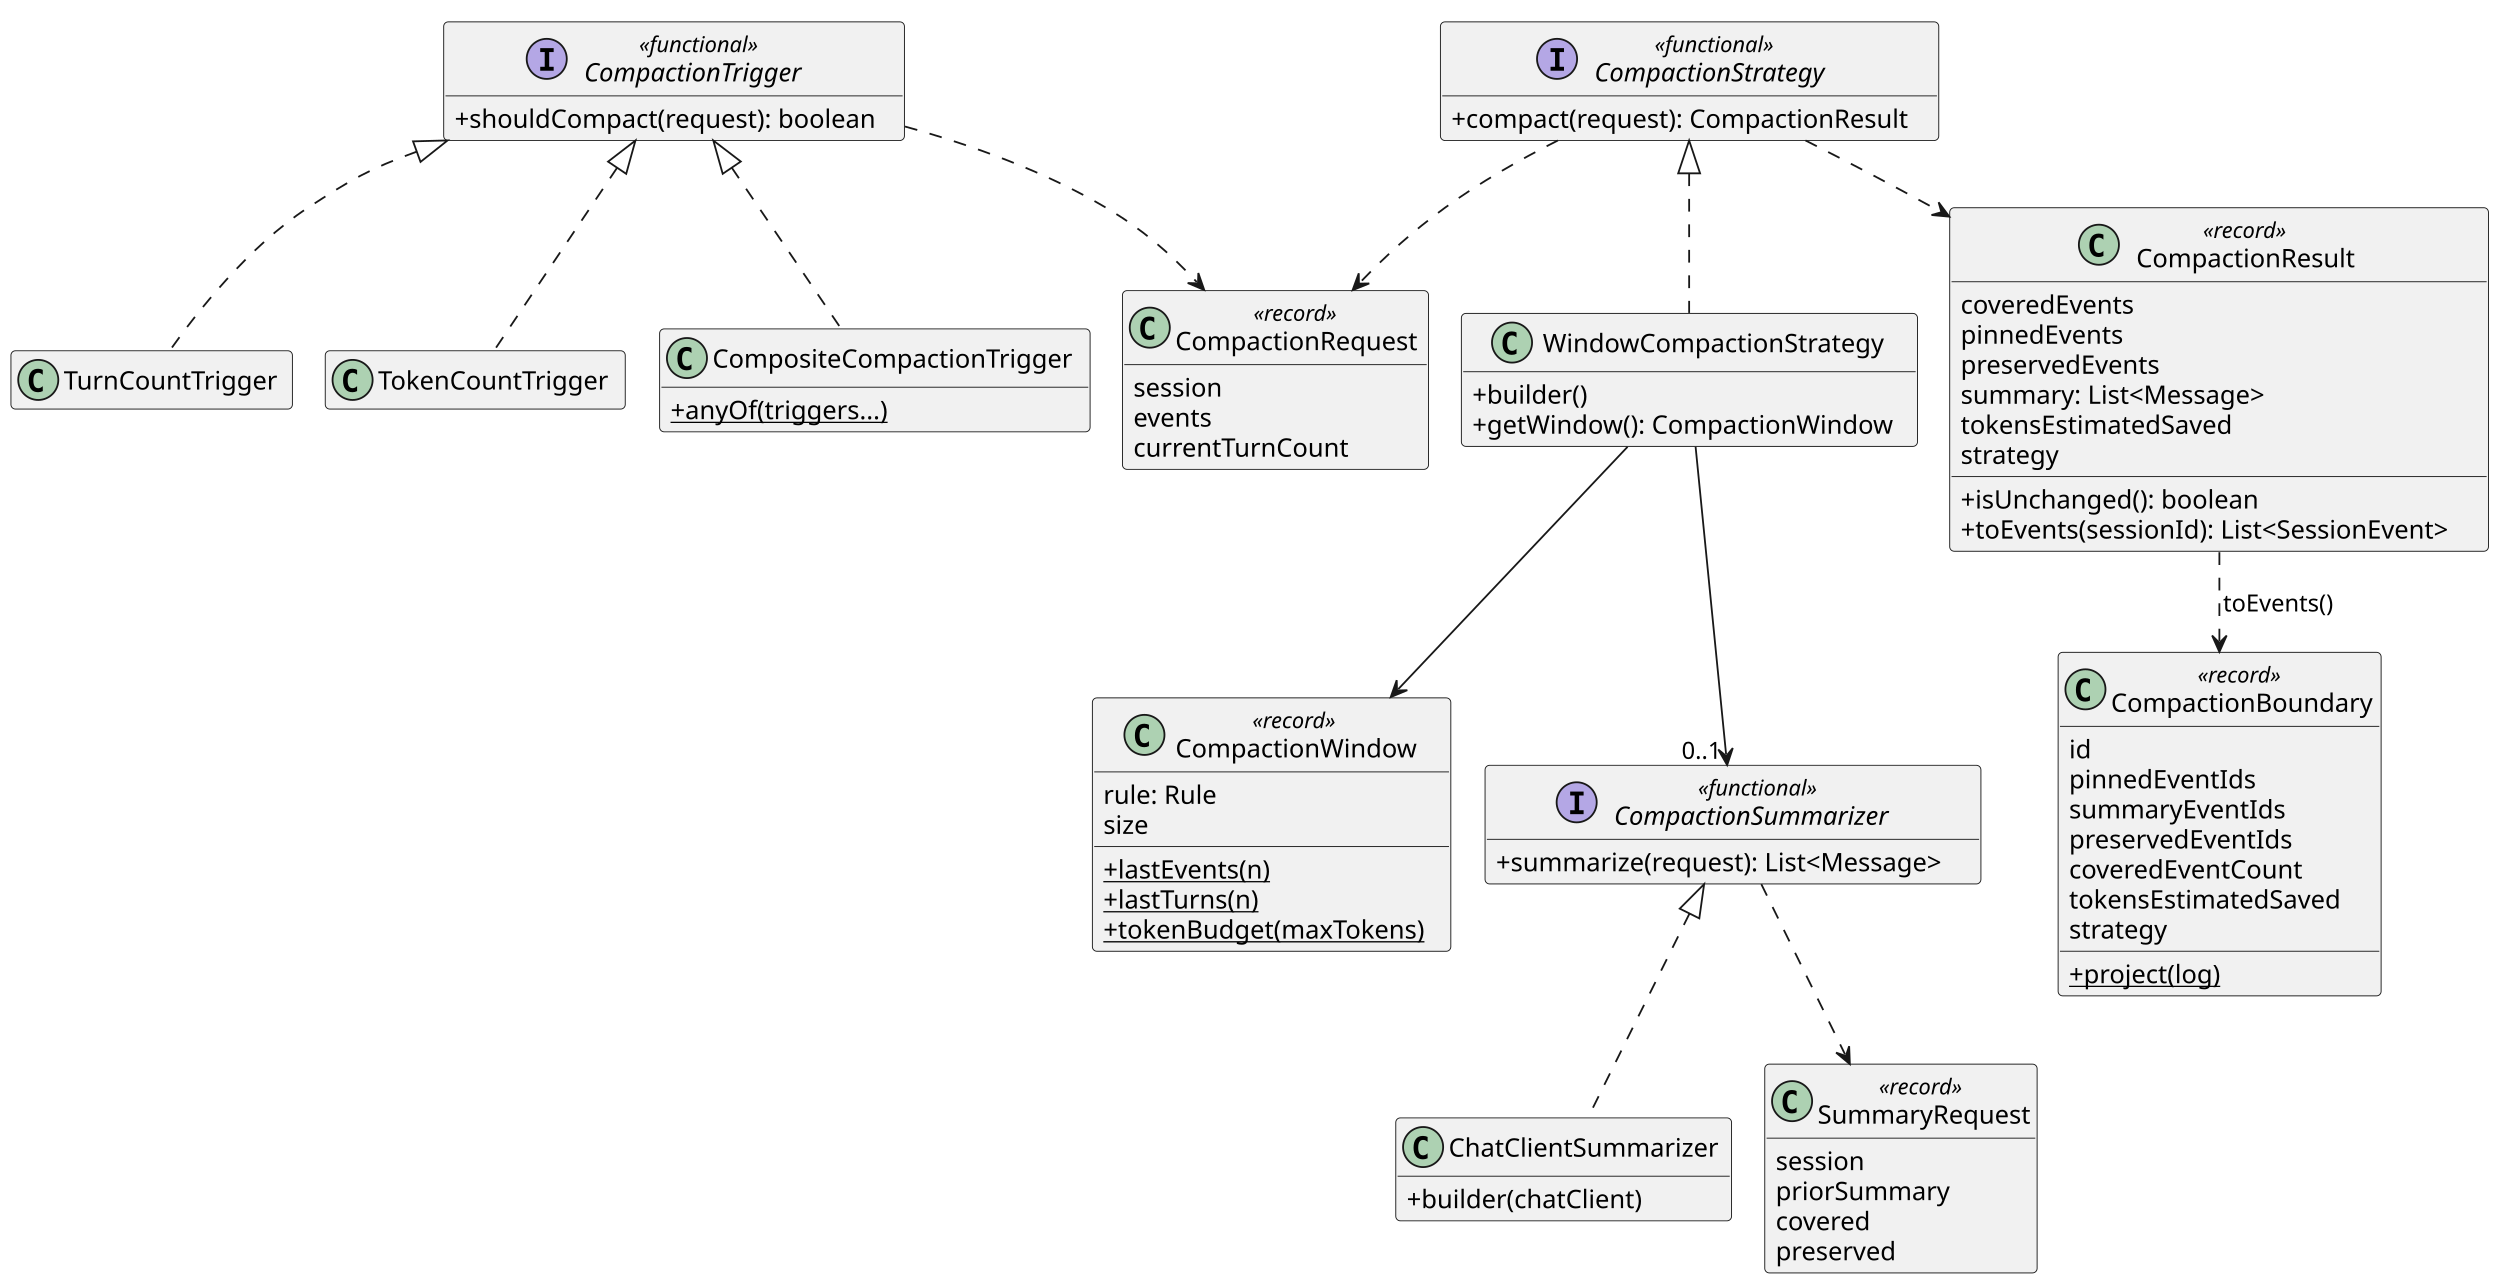
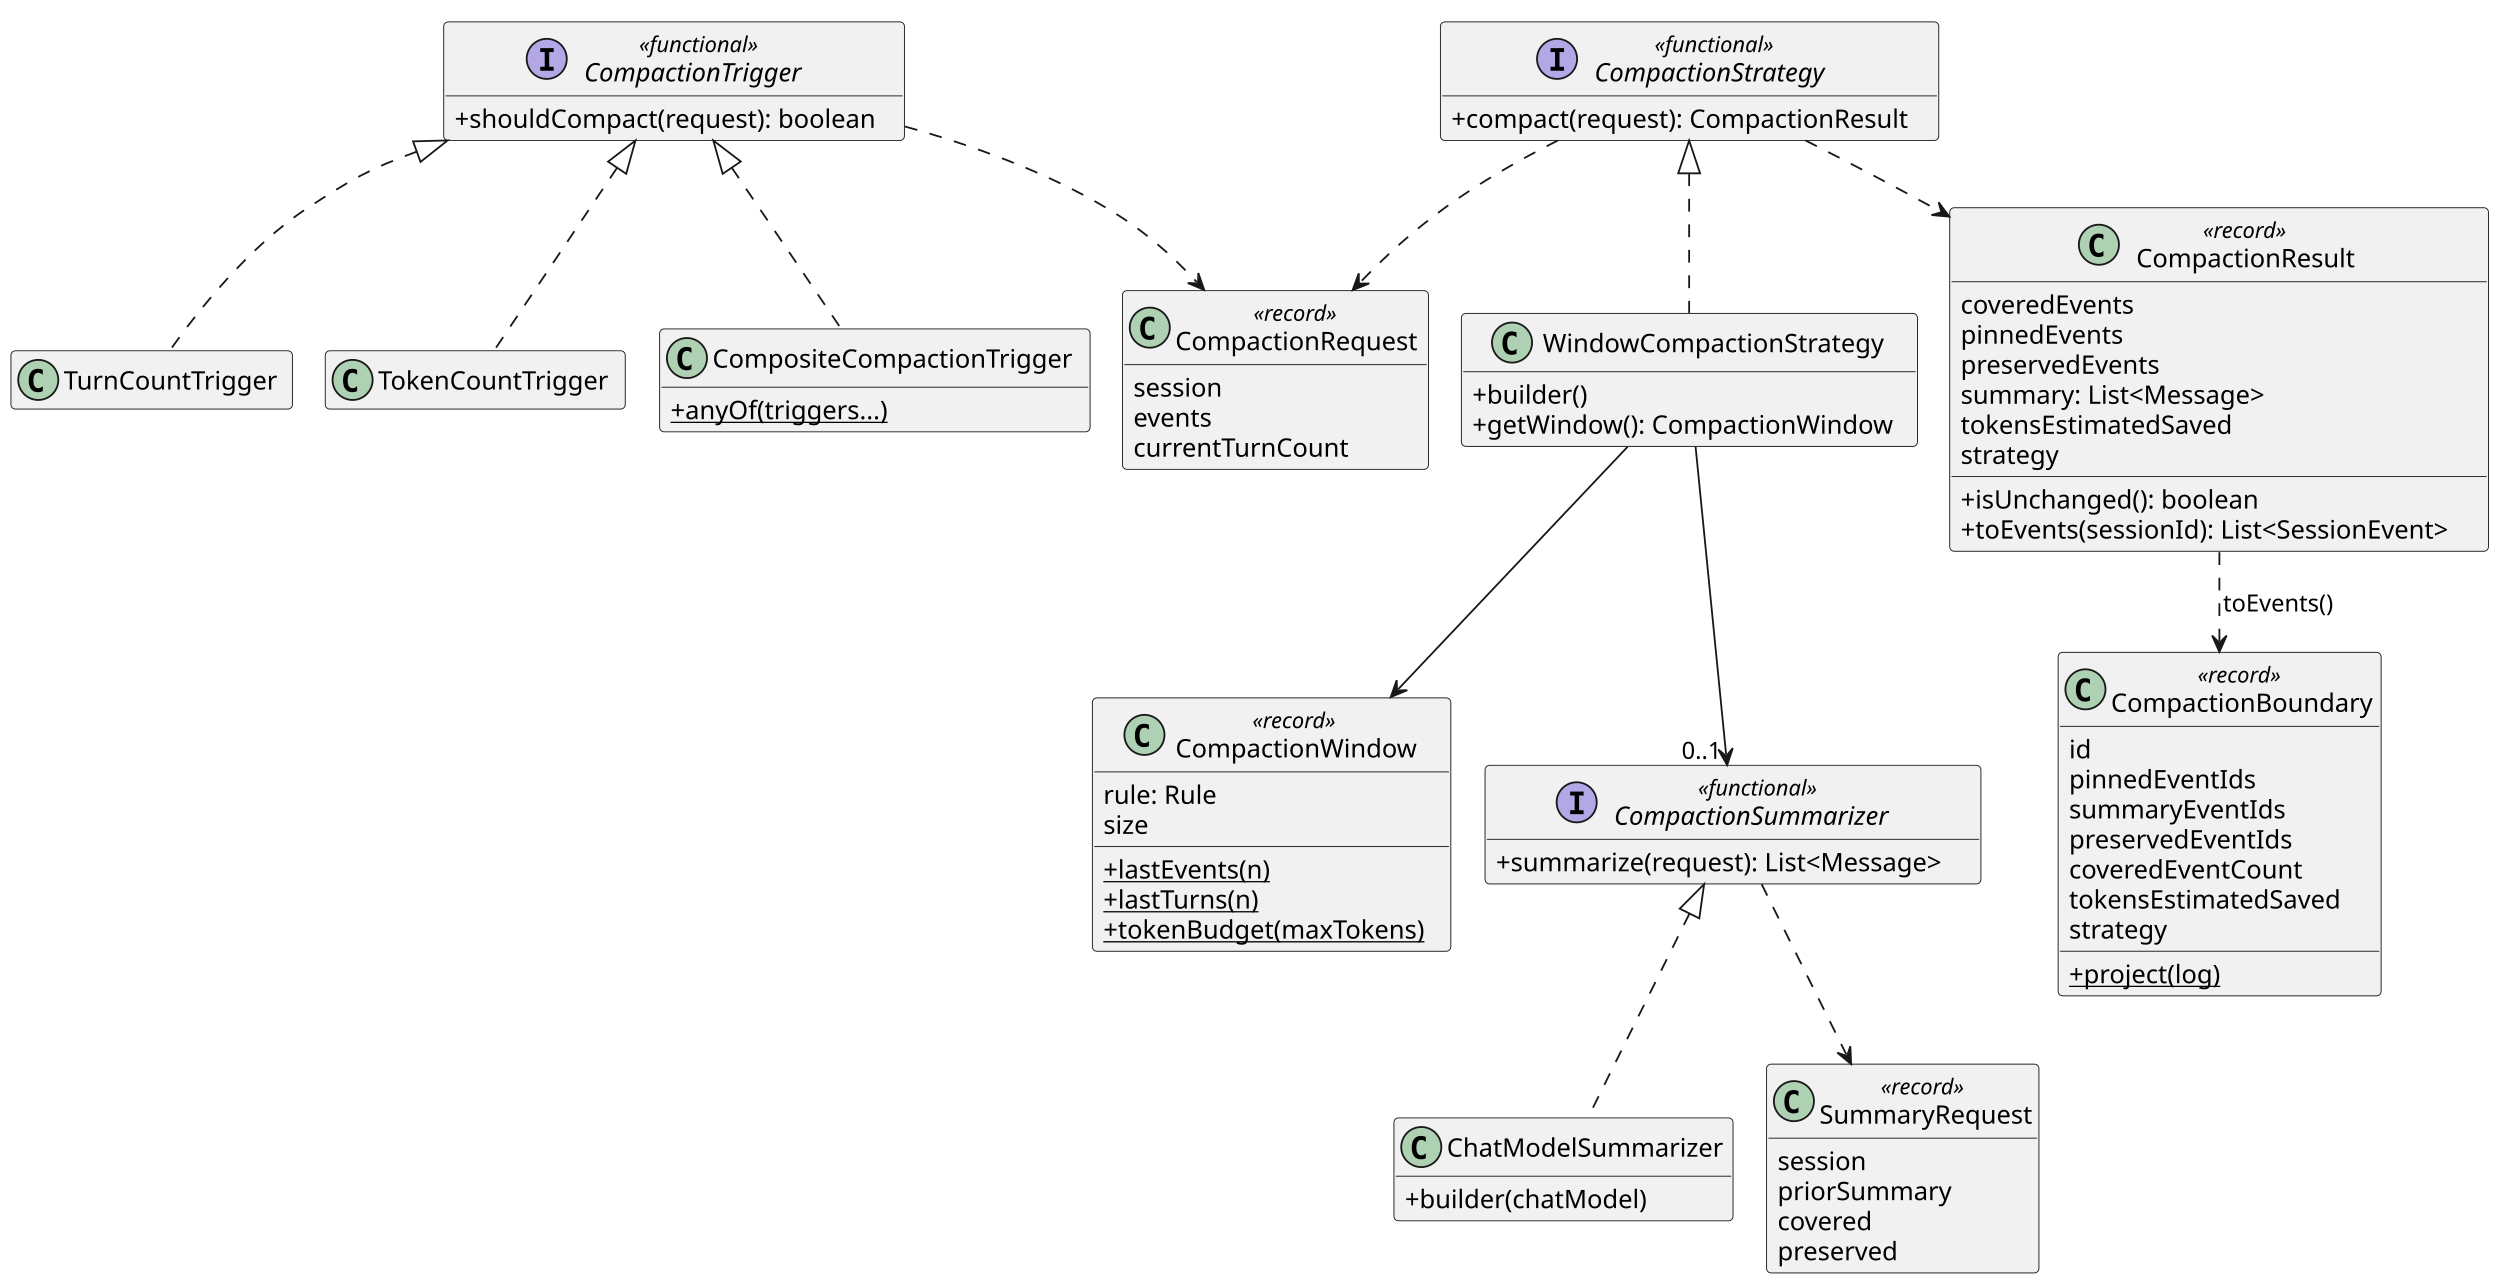
<svg xmlns="http://www.w3.org/2000/svg" contentStyleType="text/css" height="705px" preserveAspectRatio="none" style="width:1372px;height:705px;background:#FFFFFF;" version="1.1" viewBox="0 0 1372 705" width="1372px" zoomAndPan="magnify">
  <defs />
  <g>
    <g id="elem_CompactionTrigger">
      <rect codeLine="7" fill="#F1F1F1" height="65.109" id="CompactionTrigger" rx="2.5" ry="2.5" style="stroke:#181818;stroke-width:0.5;" width="252.851" x="243.5" y="12" />
      <ellipse cx="300.047" cy="32.31" fill="#B4A7E5" rx="11" ry="11" style="stroke:#181818;stroke-width:1;" />
      <path d="M296.475,28.576 L296.475,26.418 L303.854,26.418 L303.854,28.576 L301.389,28.576 L301.389,36.652 L303.854,36.652 L303.854,38.81 L296.475,38.81 L296.475,36.652 L298.94,36.652 L298.94,28.576 Z " fill="#000000" />
      <text fill="#000000" font-family="sans-serif" font-size="12" font-style="italic" lengthAdjust="spacing" textLength="70.898" x="350.726" y="28.602">«functional»</text>
      <text fill="#000000" font-family="sans-serif" font-size="14" font-style="italic" lengthAdjust="spacing" textLength="131.257" x="320.547" y="44.668">CompactionTrigger</text>
      <line style="stroke:#181818;stroke-width:0.5;" x1="244.5" x2="495.351" y1="52.621" y2="52.621" />
      <text fill="#000000" font-family="sans-serif" font-size="14" lengthAdjust="spacing" textLength="240.851" x="249.5" y="70.156">+shouldCompact(request): boolean</text>
    </g>
    <g id="elem_TurnCountTrigger">
      <rect codeLine="10" fill="#F1F1F1" height="32" id="TurnCountTrigger" rx="2.5" ry="2.5" style="stroke:#181818;stroke-width:0.5;" width="154.473" x="6" y="192.5" />
      <ellipse cx="21" cy="208.5" fill="#ADD1B2" rx="11" ry="11" style="stroke:#181818;stroke-width:1;" />
      <path d="M23.473,214.643 Q22.892,214.942 22.253,215.091 Q21.614,215.241 20.908,215.241 Q18.401,215.241 17.081,213.589 Q15.762,211.937 15.762,208.816 Q15.762,205.686 17.081,204.035 Q18.401,202.383 20.908,202.383 Q21.614,202.383 22.261,202.532 Q22.909,202.682 23.473,202.981 L23.473,205.703 Q22.842,205.122 22.249,204.852 Q21.655,204.583 21.024,204.583 Q19.68,204.583 18.995,205.649 Q18.31,206.716 18.31,208.816 Q18.31,210.908 18.995,211.974 Q19.68,213.041 21.024,213.041 Q21.655,213.041 22.249,212.771 Q22.842,212.501 23.473,211.92 Z " fill="#000000" />
      <text fill="#000000" font-family="sans-serif" font-size="14" lengthAdjust="spacing" textLength="122.473" x="35" y="213.791">TurnCountTrigger</text>
    </g>
    <g id="elem_TokenCountTrigger">
      <rect codeLine="11" fill="#F1F1F1" height="32" id="TokenCountTrigger" rx="2.5" ry="2.5" style="stroke:#181818;stroke-width:0.5;" width="164.638" x="178.5" y="192.5" />
      <ellipse cx="193.5" cy="208.5" fill="#ADD1B2" rx="11" ry="11" style="stroke:#181818;stroke-width:1;" />
      <path d="M195.973,214.643 Q195.392,214.942 194.753,215.091 Q194.114,215.241 193.408,215.241 Q190.901,215.241 189.582,213.589 Q188.262,211.937 188.262,208.816 Q188.262,205.686 189.582,204.035 Q190.901,202.383 193.408,202.383 Q194.114,202.383 194.761,202.532 Q195.409,202.682 195.973,202.981 L195.973,205.703 Q195.342,205.122 194.749,204.852 Q194.155,204.583 193.524,204.583 Q192.18,204.583 191.495,205.649 Q190.81,206.716 190.81,208.816 Q190.81,210.908 191.495,211.974 Q192.18,213.041 193.524,213.041 Q194.155,213.041 194.749,212.771 Q195.342,212.501 195.973,211.92 Z " fill="#000000" />
      <text fill="#000000" font-family="sans-serif" font-size="14" lengthAdjust="spacing" textLength="132.638" x="207.5" y="213.791">TokenCountTrigger</text>
    </g>
    <g id="elem_CompositeCompactionTrigger">
      <rect codeLine="12" fill="#F1F1F1" height="56.488" id="CompositeCompactionTrigger" rx="2.5" ry="2.5" style="stroke:#181818;stroke-width:0.5;" width="236.244" x="362" y="180.5" />
      <ellipse cx="377" cy="196.5" fill="#ADD1B2" rx="11" ry="11" style="stroke:#181818;stroke-width:1;" />
      <path d="M379.473,202.643 Q378.892,202.942 378.253,203.091 Q377.614,203.241 376.908,203.241 Q374.401,203.241 373.082,201.589 Q371.762,199.937 371.762,196.816 Q371.762,193.686 373.082,192.035 Q374.401,190.383 376.908,190.383 Q377.614,190.383 378.261,190.532 Q378.909,190.682 379.473,190.981 L379.473,193.703 Q378.842,193.122 378.249,192.852 Q377.655,192.583 377.024,192.583 Q375.68,192.583 374.995,193.649 Q374.31,194.716 374.31,196.816 Q374.31,198.908 374.995,199.974 Q375.68,201.041 377.024,201.041 Q377.655,201.041 378.249,200.771 Q378.842,200.501 379.473,199.92 Z " fill="#000000" />
      <text fill="#000000" font-family="sans-serif" font-size="14" lengthAdjust="spacing" textLength="204.244" x="391" y="201.791">CompositeCompactionTrigger</text>
      <line style="stroke:#181818;stroke-width:0.5;" x1="363" x2="597.244" y1="212.5" y2="212.5" />
      <text fill="#000000" font-family="sans-serif" font-size="14" lengthAdjust="spacing" text-decoration="underline" textLength="126.417" x="368" y="230.035">+anyOf(triggers...)</text>
    </g>
    <g id="elem_CompactionStrategy">
      <rect codeLine="15" fill="#F1F1F1" height="65.109" id="CompactionStrategy" rx="2.5" ry="2.5" style="stroke:#181818;stroke-width:0.5;" width="273.488" x="790.5" y="12" />
      <ellipse cx="854.515" cy="32.31" fill="#B4A7E5" rx="11" ry="11" style="stroke:#181818;stroke-width:1;" />
      <path d="M850.943,28.576 L850.943,26.418 L858.322,26.418 L858.322,28.576 L855.857,28.576 L855.857,36.652 L858.322,36.652 L858.322,38.81 L850.943,38.81 L850.943,36.652 L853.408,36.652 L853.408,28.576 Z " fill="#000000" />
      <text fill="#000000" font-family="sans-serif" font-size="12" font-style="italic" lengthAdjust="spacing" textLength="70.898" x="908.045" y="28.602">«functional»</text>
      <text fill="#000000" font-family="sans-serif" font-size="14" font-style="italic" lengthAdjust="spacing" textLength="136.958" x="875.015" y="44.668">CompactionStrategy</text>
      <line style="stroke:#181818;stroke-width:0.5;" x1="791.5" x2="1062.988" y1="52.621" y2="52.621" />
      <text fill="#000000" font-family="sans-serif" font-size="14" lengthAdjust="spacing" textLength="261.488" x="796.5" y="70.156">+compact(request): CompactionResult</text>
    </g>
    <g id="elem_WindowCompactionStrategy">
      <rect codeLine="18" fill="#F1F1F1" height="72.977" id="WindowCompactionStrategy" rx="2.5" ry="2.5" style="stroke:#181818;stroke-width:0.5;" width="250.321" x="802" y="172" />
      <ellipse cx="829.804" cy="188" fill="#ADD1B2" rx="11" ry="11" style="stroke:#181818;stroke-width:1;" />
      <path d="M832.277,194.143 Q831.696,194.442 831.057,194.591 Q830.418,194.741 829.712,194.741 Q827.205,194.741 825.885,193.089 Q824.566,191.437 824.566,188.316 Q824.566,185.186 825.885,183.535 Q827.205,181.883 829.712,181.883 Q830.418,181.883 831.065,182.032 Q831.713,182.182 832.277,182.481 L832.277,185.203 Q831.646,184.622 831.053,184.352 Q830.459,184.083 829.828,184.083 Q828.484,184.083 827.799,185.149 Q827.114,186.216 827.114,188.316 Q827.114,190.408 827.799,191.474 Q828.484,192.541 829.828,192.541 Q830.459,192.541 831.053,192.271 Q831.646,192.001 832.277,191.42 Z " fill="#000000" />
      <text fill="#000000" font-family="sans-serif" font-size="14" lengthAdjust="spacing" textLength="189.868" x="846.649" y="193.291">WindowCompactionStrategy</text>
      <line style="stroke:#181818;stroke-width:0.5;" x1="803" x2="1051.321" y1="204" y2="204" />
      <text fill="#000000" font-family="sans-serif" font-size="14" lengthAdjust="spacing" textLength="68.168" x="808" y="221.535">+builder()</text>
      <text fill="#000000" font-family="sans-serif" font-size="14" lengthAdjust="spacing" textLength="238.321" x="808" y="238.023">+getWindow(): CompactionWindow</text>
    </g>
    <g id="elem_CompactionWindow">
      <rect codeLine="22" fill="#F1F1F1" height="139.062" id="CompactionWindow" rx="2.5" ry="2.5" style="stroke:#181818;stroke-width:0.5;" width="196.707" x="599.5" y="383" />
      <ellipse cx="628.07" cy="403.31" fill="#ADD1B2" rx="11" ry="11" style="stroke:#181818;stroke-width:1;" />
      <path d="M630.543,409.454 Q629.962,409.752 629.323,409.902 Q628.684,410.051 627.978,410.051 Q625.471,410.051 624.151,408.399 Q622.832,406.748 622.832,403.627 Q622.832,400.497 624.151,398.845 Q625.471,397.193 627.978,397.193 Q628.684,397.193 629.331,397.343 Q629.979,397.492 630.543,397.791 L630.543,400.514 Q629.912,399.933 629.319,399.663 Q628.725,399.393 628.094,399.393 Q626.75,399.393 626.065,400.46 Q625.38,401.526 625.38,403.627 Q625.38,405.718 626.065,406.785 Q626.75,407.852 628.094,407.852 Q628.725,407.852 629.319,407.582 Q629.912,407.312 630.543,406.731 Z " fill="#000000" />
      <text fill="#000000" font-family="sans-serif" font-size="12" font-style="italic" lengthAdjust="spacing" textLength="50.15" x="687.286" y="399.602">«record»</text>
      <text fill="#000000" font-family="sans-serif" font-size="14" lengthAdjust="spacing" textLength="134.552" x="645.085" y="415.668">CompactionWindow</text>
      <line style="stroke:#181818;stroke-width:0.5;" x1="600.5" x2="795.207" y1="423.621" y2="423.621" />
      <text fill="#000000" font-family="sans-serif" font-size="14" lengthAdjust="spacing" textLength="64.511" x="605.5" y="441.156">rule: Rule</text>
      <text fill="#000000" font-family="sans-serif" font-size="14" lengthAdjust="spacing" textLength="27.009" x="605.5" y="457.644">size</text>
      <line style="stroke:#181818;stroke-width:0.5;" x1="600.5" x2="795.207" y1="464.598" y2="464.598" />
      <text fill="#000000" font-family="sans-serif" font-size="14" lengthAdjust="spacing" text-decoration="underline" textLength="96.769" x="605.5" y="482.133">+lastEvents(n)</text>
      <text fill="#000000" font-family="sans-serif" font-size="14" lengthAdjust="spacing" text-decoration="underline" textLength="92.169" x="605.5" y="498.621">+lastTurns(n)</text>
      <text fill="#000000" font-family="sans-serif" font-size="14" lengthAdjust="spacing" text-decoration="underline" textLength="184.707" x="605.5" y="515.109">+tokenBudget(maxTokens)</text>
    </g>
    <g id="elem_CompactionSummarizer">
      <rect codeLine="29" fill="#F1F1F1" height="65.109" id="CompactionSummarizer" rx="2.5" ry="2.5" style="stroke:#181818;stroke-width:0.5;" width="272.128" x="815" y="420" />
      <ellipse cx="865.278" cy="440.31" fill="#B4A7E5" rx="11" ry="11" style="stroke:#181818;stroke-width:1;" />
      <path d="M861.706,436.576 L861.706,434.418 L869.085,434.418 L869.085,436.576 L866.62,436.576 L866.62,444.652 L869.085,444.652 L869.085,446.81 L861.706,446.81 L861.706,444.652 L864.171,444.652 L864.171,436.576 Z " fill="#000000" />
      <text fill="#000000" font-family="sans-serif" font-size="12" font-style="italic" lengthAdjust="spacing" textLength="70.898" x="931.865" y="436.602">«functional»</text>
      <text fill="#000000" font-family="sans-serif" font-size="14" font-style="italic" lengthAdjust="spacing" textLength="163.071" x="885.778" y="452.668">CompactionSummarizer</text>
      <line style="stroke:#181818;stroke-width:0.5;" x1="816" x2="1086.128" y1="460.621" y2="460.621" />
      <text fill="#000000" font-family="sans-serif" font-size="14" lengthAdjust="spacing" textLength="260.128" x="821" y="478.156">+summarize(request): List&lt;Message&gt;</text>
    </g>
-     <g id="elem_ChatClientSummarizer">
-       <rect codeLine="32" fill="#F1F1F1" height="56.488" id="ChatClientSummarizer" rx="2.5" ry="2.5" style="stroke:#181818;stroke-width:0.5;" width="184.277" x="766" y="613.5" />
-       <ellipse cx="781" cy="629.5" fill="#ADD1B2" rx="11" ry="11" style="stroke:#181818;stroke-width:1;" />
-       <path d="M783.473,635.643 Q782.892,635.942 782.253,636.091 Q781.614,636.241 780.908,636.241 Q778.401,636.241 777.082,634.589 Q775.762,632.937 775.762,629.816 Q775.762,626.687 777.082,625.035 Q778.401,623.383 780.908,623.383 Q781.614,623.383 782.261,623.532 Q782.909,623.682 783.473,623.981 L783.473,626.703 Q782.842,626.122 782.249,625.852 Q781.655,625.582 781.024,625.582 Q779.68,625.582 778.995,626.649 Q778.31,627.716 778.31,629.816 Q778.31,631.908 778.995,632.974 Q779.68,634.041 781.024,634.041 Q781.655,634.041 782.249,633.771 Q782.842,633.501 783.473,632.92 Z " fill="#000000" />
-       <text fill="#000000" font-family="sans-serif" font-size="14" lengthAdjust="spacing" textLength="152.277" x="795" y="634.791">ChatClientSummarizer</text>
-       <line style="stroke:#181818;stroke-width:0.5;" x1="767" x2="949.277" y1="645.5" y2="645.5" />
-       <text fill="#000000" font-family="sans-serif" font-size="14" lengthAdjust="spacing" textLength="136.5" x="772" y="663.035">+builder(chatClient)</text>
+     <g id="elem_ChatModelSummarizer">
+       <rect codeLine="32" fill="#F1F1F1" height="56.488" id="ChatModelSummarizer" rx="2.5" ry="2.5" style="stroke:#181818;stroke-width:0.5;" width="186.089" x="765" y="613.5" />
+       <ellipse cx="780" cy="629.5" fill="#ADD1B2" rx="11" ry="11" style="stroke:#181818;stroke-width:1;" />
+       <path d="M782.473,635.643 Q781.892,635.942 781.253,636.091 Q780.614,636.241 779.908,636.241 Q777.401,636.241 776.082,634.589 Q774.762,632.937 774.762,629.816 Q774.762,626.687 776.082,625.035 Q777.401,623.383 779.908,623.383 Q780.614,623.383 781.261,623.532 Q781.909,623.682 782.473,623.981 L782.473,626.703 Q781.842,626.122 781.249,625.852 Q780.655,625.582 780.024,625.582 Q778.68,625.582 777.995,626.649 Q777.31,627.716 777.31,629.816 Q777.31,631.908 777.995,632.974 Q778.68,634.041 780.024,634.041 Q780.655,634.041 781.249,633.771 Q781.842,633.501 782.473,632.92 Z " fill="#000000" />
+       <text fill="#000000" font-family="sans-serif" font-size="14" lengthAdjust="spacing" textLength="154.089" x="794" y="634.791">ChatModelSummarizer</text>
+       <line style="stroke:#181818;stroke-width:0.5;" x1="766" x2="950.089" y1="645.5" y2="645.5" />
+       <text fill="#000000" font-family="sans-serif" font-size="14" lengthAdjust="spacing" textLength="138.311" x="771" y="663.035">+builder(chatModel)</text>
    </g>
    <g id="elem_SummaryRequest">
-       <rect codeLine="35" fill="#F1F1F1" height="114.574" id="SummaryRequest" rx="2.5" ry="2.5" style="stroke:#181818;stroke-width:0.5;" width="149.469" x="968.5" y="584" />
-       <ellipse cx="983.5" cy="604.311" fill="#ADD1B2" rx="11" ry="11" style="stroke:#181818;stroke-width:1;" />
-       <path d="M985.973,610.454 Q985.392,610.752 984.753,610.902 Q984.114,611.051 983.408,611.051 Q980.901,611.051 979.582,609.399 Q978.262,607.748 978.262,604.626 Q978.262,601.497 979.582,599.845 Q980.901,598.193 983.408,598.193 Q984.114,598.193 984.761,598.343 Q985.409,598.492 985.973,598.791 L985.973,601.514 Q985.342,600.933 984.749,600.663 Q984.155,600.393 983.524,600.393 Q982.18,600.393 981.495,601.46 Q980.81,602.526 980.81,604.626 Q980.81,606.718 981.495,607.785 Q982.18,608.852 983.524,608.852 Q984.155,608.852 984.749,608.582 Q985.342,608.312 985.973,607.731 Z " fill="#000000" />
-       <text fill="#000000" font-family="sans-serif" font-size="12" font-style="italic" lengthAdjust="spacing" textLength="50.15" x="1031.159" y="600.602">«record»</text>
-       <text fill="#000000" font-family="sans-serif" font-size="14" lengthAdjust="spacing" textLength="117.469" x="997.5" y="616.668">SummaryRequest</text>
-       <line style="stroke:#181818;stroke-width:0.5;" x1="969.5" x2="1116.969" y1="624.621" y2="624.621" />
-       <text fill="#000000" font-family="sans-serif" font-size="14" lengthAdjust="spacing" textLength="50.545" x="974.5" y="642.156">session</text>
-       <text fill="#000000" font-family="sans-serif" font-size="14" lengthAdjust="spacing" textLength="96.059" x="974.5" y="658.644">priorSummary</text>
-       <text fill="#000000" font-family="sans-serif" font-size="14" lengthAdjust="spacing" textLength="53.156" x="974.5" y="675.133">covered</text>
-       <text fill="#000000" font-family="sans-serif" font-size="14" lengthAdjust="spacing" textLength="66.862" x="974.5" y="691.621">preserved</text>
+       <rect codeLine="35" fill="#F1F1F1" height="114.574" id="SummaryRequest" rx="2.5" ry="2.5" style="stroke:#181818;stroke-width:0.5;" width="149.469" x="969.5" y="584" />
+       <ellipse cx="984.5" cy="604.311" fill="#ADD1B2" rx="11" ry="11" style="stroke:#181818;stroke-width:1;" />
+       <path d="M986.973,610.454 Q986.392,610.752 985.753,610.902 Q985.114,611.051 984.408,611.051 Q981.901,611.051 980.582,609.399 Q979.262,607.748 979.262,604.626 Q979.262,601.497 980.582,599.845 Q981.901,598.193 984.408,598.193 Q985.114,598.193 985.761,598.343 Q986.409,598.492 986.973,598.791 L986.973,601.514 Q986.342,600.933 985.749,600.663 Q985.155,600.393 984.524,600.393 Q983.18,600.393 982.495,601.46 Q981.81,602.526 981.81,604.626 Q981.81,606.718 982.495,607.785 Q983.18,608.852 984.524,608.852 Q985.155,608.852 985.749,608.582 Q986.342,608.312 986.973,607.731 Z " fill="#000000" />
+       <text fill="#000000" font-family="sans-serif" font-size="12" font-style="italic" lengthAdjust="spacing" textLength="50.15" x="1032.159" y="600.602">«record»</text>
+       <text fill="#000000" font-family="sans-serif" font-size="14" lengthAdjust="spacing" textLength="117.469" x="998.5" y="616.668">SummaryRequest</text>
+       <line style="stroke:#181818;stroke-width:0.5;" x1="970.5" x2="1117.969" y1="624.621" y2="624.621" />
+       <text fill="#000000" font-family="sans-serif" font-size="14" lengthAdjust="spacing" textLength="50.545" x="975.5" y="642.156">session</text>
+       <text fill="#000000" font-family="sans-serif" font-size="14" lengthAdjust="spacing" textLength="96.059" x="975.5" y="658.644">priorSummary</text>
+       <text fill="#000000" font-family="sans-serif" font-size="14" lengthAdjust="spacing" textLength="53.156" x="975.5" y="675.133">covered</text>
+       <text fill="#000000" font-family="sans-serif" font-size="14" lengthAdjust="spacing" textLength="66.862" x="975.5" y="691.621">preserved</text>
    </g>
    <g id="elem_CompactionRequest">
      <rect codeLine="41" fill="#F1F1F1" height="98.086" id="CompactionRequest" rx="2.5" ry="2.5" style="stroke:#181818;stroke-width:0.5;" width="167.967" x="616" y="159.5" />
      <ellipse cx="631" cy="179.81" fill="#ADD1B2" rx="11" ry="11" style="stroke:#181818;stroke-width:1;" />
      <path d="M633.473,185.954 Q632.892,186.252 632.253,186.402 Q631.614,186.551 630.908,186.551 Q628.401,186.551 627.082,184.899 Q625.762,183.248 625.762,180.126 Q625.762,176.997 627.082,175.345 Q628.401,173.693 630.908,173.693 Q631.614,173.693 632.261,173.843 Q632.909,173.992 633.473,174.291 L633.473,177.014 Q632.842,176.433 632.249,176.163 Q631.655,175.893 631.024,175.893 Q629.68,175.893 628.995,176.96 Q628.31,178.026 628.31,180.126 Q628.31,182.218 628.995,183.285 Q629.68,184.352 631.024,184.352 Q631.655,184.352 632.249,184.082 Q632.842,183.812 633.473,183.231 Z " fill="#000000" />
      <text fill="#000000" font-family="sans-serif" font-size="12" font-style="italic" lengthAdjust="spacing" textLength="50.15" x="687.908" y="176.102">«record»</text>
      <text fill="#000000" font-family="sans-serif" font-size="14" lengthAdjust="spacing" textLength="135.967" x="645" y="192.168">CompactionRequest</text>
      <line style="stroke:#181818;stroke-width:0.5;" x1="617" x2="782.967" y1="200.121" y2="200.121" />
      <text fill="#000000" font-family="sans-serif" font-size="14" lengthAdjust="spacing" textLength="50.545" x="622" y="217.656">session</text>
      <text fill="#000000" font-family="sans-serif" font-size="14" lengthAdjust="spacing" textLength="43.907" x="622" y="234.144">events</text>
      <text fill="#000000" font-family="sans-serif" font-size="14" lengthAdjust="spacing" textLength="121.898" x="622" y="250.633">currentTurnCount</text>
    </g>
    <g id="elem_CompactionResult">
      <rect codeLine="46" fill="#F1F1F1" height="188.527" id="CompactionResult" rx="2.5" ry="2.5" style="stroke:#181818;stroke-width:0.5;" width="295.664" x="1070" y="114" />
      <ellipse cx="1151.881" cy="134.31" fill="#ADD1B2" rx="11" ry="11" style="stroke:#181818;stroke-width:1;" />
      <path d="M1154.354,140.454 Q1153.773,140.752 1153.134,140.902 Q1152.495,141.051 1151.789,141.051 Q1149.282,141.051 1147.962,139.399 Q1146.643,137.748 1146.643,134.626 Q1146.643,131.497 1147.962,129.845 Q1149.282,128.193 1151.789,128.193 Q1152.495,128.193 1153.142,128.343 Q1153.79,128.492 1154.354,128.791 L1154.354,131.514 Q1153.723,130.933 1153.13,130.663 Q1152.536,130.393 1151.905,130.393 Q1150.561,130.393 1149.876,131.46 Q1149.191,132.526 1149.191,134.626 Q1149.191,136.718 1149.876,137.785 Q1150.561,138.852 1151.905,138.852 Q1152.536,138.852 1153.13,138.582 Q1153.723,138.312 1154.354,137.731 Z " fill="#000000" />
      <text fill="#000000" font-family="sans-serif" font-size="12" font-style="italic" lengthAdjust="spacing" textLength="50.15" x="1209.007" y="130.602">«record»</text>
      <text fill="#000000" font-family="sans-serif" font-size="14" lengthAdjust="spacing" textLength="123.402" x="1172.381" y="146.668">CompactionResult</text>
      <line style="stroke:#181818;stroke-width:0.5;" x1="1071" x2="1364.664" y1="154.621" y2="154.621" />
      <text fill="#000000" font-family="sans-serif" font-size="14" lengthAdjust="spacing" textLength="96.852" x="1076" y="172.156">coveredEvents</text>
      <text fill="#000000" font-family="sans-serif" font-size="14" lengthAdjust="spacing" textLength="90.542" x="1076" y="188.644">pinnedEvents</text>
      <text fill="#000000" font-family="sans-serif" font-size="14" lengthAdjust="spacing" textLength="110.558" x="1076" y="205.133">preservedEvents</text>
      <text fill="#000000" font-family="sans-serif" font-size="14" lengthAdjust="spacing" textLength="176.135" x="1076" y="221.621">summary: List&lt;Message&gt;</text>
      <text fill="#000000" font-family="sans-serif" font-size="14" lengthAdjust="spacing" textLength="151.43" x="1076" y="238.109">tokensEstimatedSaved</text>
      <text fill="#000000" font-family="sans-serif" font-size="14" lengthAdjust="spacing" textLength="54.913" x="1076" y="254.598">strategy</text>
      <line style="stroke:#181818;stroke-width:0.5;" x1="1071" x2="1364.664" y1="261.551" y2="261.551" />
      <text fill="#000000" font-family="sans-serif" font-size="14" lengthAdjust="spacing" textLength="170.564" x="1076" y="279.086">+isUnchanged(): boolean</text>
      <text fill="#000000" font-family="sans-serif" font-size="14" lengthAdjust="spacing" textLength="283.664" x="1076" y="295.574">+toEvents(sessionId): List&lt;SessionEvent&gt;</text>
    </g>
    <g id="elem_CompactionBoundary">
      <rect codeLine="56" fill="#F1F1F1" height="188.527" id="CompactionBoundary" rx="2.5" ry="2.5" style="stroke:#181818;stroke-width:0.5;" width="177.257" x="1129.5" y="358" />
      <ellipse cx="1144.5" cy="378.31" fill="#ADD1B2" rx="11" ry="11" style="stroke:#181818;stroke-width:1;" />
      <path d="M1146.973,384.454 Q1146.392,384.752 1145.753,384.902 Q1145.114,385.051 1144.408,385.051 Q1141.901,385.051 1140.582,383.399 Q1139.262,381.748 1139.262,378.627 Q1139.262,375.497 1140.582,373.845 Q1141.901,372.193 1144.408,372.193 Q1145.114,372.193 1145.761,372.343 Q1146.409,372.492 1146.973,372.791 L1146.973,375.514 Q1146.342,374.933 1145.749,374.663 Q1145.155,374.393 1144.524,374.393 Q1143.18,374.393 1142.495,375.46 Q1141.81,376.526 1141.81,378.627 Q1141.81,380.718 1142.495,381.785 Q1143.18,382.852 1144.524,382.852 Q1145.155,382.852 1145.749,382.582 Q1146.342,382.312 1146.973,381.731 Z " fill="#000000" />
      <text fill="#000000" font-family="sans-serif" font-size="12" font-style="italic" lengthAdjust="spacing" textLength="50.15" x="1206.053" y="374.602">«record»</text>
      <text fill="#000000" font-family="sans-serif" font-size="14" lengthAdjust="spacing" textLength="145.257" x="1158.5" y="390.668">CompactionBoundary</text>
      <line style="stroke:#181818;stroke-width:0.5;" x1="1130.5" x2="1305.757" y1="398.621" y2="398.621" />
      <text fill="#000000" font-family="sans-serif" font-size="14" lengthAdjust="spacing" textLength="12.858" x="1135.5" y="416.156">id</text>
      <text fill="#000000" font-family="sans-serif" font-size="14" lengthAdjust="spacing" textLength="103.387" x="1135.5" y="432.644">pinnedEventIds</text>
      <text fill="#000000" font-family="sans-serif" font-size="14" lengthAdjust="spacing" textLength="119.28" x="1135.5" y="449.133">summaryEventIds</text>
      <text fill="#000000" font-family="sans-serif" font-size="14" lengthAdjust="spacing" textLength="123.402" x="1135.5" y="465.621">preservedEventIds</text>
      <text fill="#000000" font-family="sans-serif" font-size="14" lengthAdjust="spacing" textLength="130.614" x="1135.5" y="482.109">coveredEventCount</text>
      <text fill="#000000" font-family="sans-serif" font-size="14" lengthAdjust="spacing" textLength="151.43" x="1135.5" y="498.598">tokensEstimatedSaved</text>
      <text fill="#000000" font-family="sans-serif" font-size="14" lengthAdjust="spacing" textLength="54.913" x="1135.5" y="515.086">strategy</text>
      <line style="stroke:#181818;stroke-width:0.5;" x1="1130.5" x2="1305.757" y1="522.039" y2="522.039" />
      <text fill="#000000" font-family="sans-serif" font-size="14" lengthAdjust="spacing" text-decoration="underline" textLength="89.216" x="1135.5" y="539.574">+project(log)</text>
    </g>
    <polygon fill="none" points="245.646,77.063,226.679,77.575,230.78,88.852,245.646,77.063" style="stroke:#181818;stroke-width:1;" />
    <path d="M228.729,83.213 C202.266,92.835 192.239,98.848 169,114 C136.3,135.322 107.706,171.856 93.173,192.375 " fill="none" style="stroke:#181818;stroke-width:1;stroke-dasharray:7.0,7.0;" />
    <polygon fill="none" points="348.725,77.12,333.699,88.705,343.655,95.403,348.725,77.12" style="stroke:#181818;stroke-width:1;" />
    <path d="M338.677,92.054 C315.382,126.676 289.039,165.828 271.35,192.118 " fill="none" style="stroke:#181818;stroke-width:1;stroke-dasharray:7.0,7.0;" />
    <polygon fill="none" points="391.47,77.12,396.618,95.382,406.546,88.641,391.47,77.12" style="stroke:#181818;stroke-width:1;" />
    <path d="M401.582,92.011 C421.964,122.029 442.17,151.787 461.508,180.266 " fill="none" style="stroke:#181818;stroke-width:1;stroke-dasharray:7.0,7.0;" />
    <polygon fill="none" points="927,77.12,921,95.12,933,95.12,927,77.12" style="stroke:#181818;stroke-width:1;" />
    <path d="M927,95.12 C927,122.283 927,143.428 927,171.73 " fill="none" style="stroke:#181818;stroke-width:1;stroke-dasharray:7.0,7.0;" />
    <polygon fill="#181818" points="763.23,382.567,772.321,378.78,766.666,378.936,766.51,373.281,763.23,382.567" style="stroke:#181818;stroke-width:1;" />
    <path d="M893.21,245.208 C859.121,281.233 809.735,333.422 767.354,378.209 " fill="none" style="stroke:#181818;stroke-width:1;" />
    <polygon fill="#181818" points="947.865,419.89,950.957,410.539,947.372,414.914,942.996,411.329,947.865,419.89" style="stroke:#181818;stroke-width:1;" />
    <path d="M930.541,245.208 C935.222,292.408 942.805,368.869 947.273,413.919 " fill="none" style="stroke:#181818;stroke-width:1;" />
    <text fill="#000000" font-family="sans-serif" font-size="13" lengthAdjust="spacing" textLength="24.667" x="922.865" y="416.458">0..1</text>
    <polygon fill="none" points="935.224,485.222,921.836,498.667,932.581,504.011,935.224,485.222" style="stroke:#181818;stroke-width:1;" />
    <path d="M927.208,501.339 C909.278,537.393 888.33,579.513 871.434,613.486 " fill="none" style="stroke:#181818;stroke-width:1;stroke-dasharray:7.0,7.0;" />
-     <polygon fill="#181818" points="1015.201,583.995,1014.817,574.154,1012.994,579.509,1007.639,577.686,1015.201,583.995" style="stroke:#181818;stroke-width:1;" />
-     <path d="M966.606,485.222 C979.884,512.211 996.629,546.245 1012.552,578.612 " fill="none" style="stroke:#181818;stroke-width:1;stroke-dasharray:7.0,7.0;" />
+     <polygon fill="#181818" points="1015.899,583.995,1015.473,574.156,1013.672,579.519,1008.31,577.718,1015.899,583.995" style="stroke:#181818;stroke-width:1;" />
+     <path d="M966.776,485.222 C980.198,512.211 997.13,546.257 1013.227,578.623 " fill="none" style="stroke:#181818;stroke-width:1;stroke-dasharray:7.0,7.0;" />
    <polygon fill="#181818" points="660.887,159.137,657.642,149.838,657.464,155.492,651.81,155.314,660.887,159.137" style="stroke:#181818;stroke-width:1;" />
    <path d="M496.657,69.434 C533.825,79.741 573.465,94.138 607,114 C626.896,125.784 641.462,138.449 656.78,154.763 " fill="none" style="stroke:#181818;stroke-width:1;stroke-dasharray:7.0,7.0;" />
    <polygon fill="#181818" points="742.3,159.247,751.433,155.561,745.777,155.654,745.685,149.998,742.3,159.247" style="stroke:#181818;stroke-width:1;" />
    <path d="M855.002,77.071 C834.197,87.559 811.996,100.14 793,114 C775.059,127.09 761.535,139.372 746.473,154.935 " fill="none" style="stroke:#181818;stroke-width:1;stroke-dasharray:7.0,7.0;" />
    <polygon fill="#181818" points="1069.814,118.904,1063.916,111.017,1065.452,116.461,1060.007,117.997,1069.814,118.904" style="stroke:#181818;stroke-width:1;" />
    <path d="M990.835,77.074 C1013.192,88.41 1038.361,101.489 1061,114 C1063.916,115.611 1061.621,114.316 1064.579,115.973 " fill="none" style="stroke:#181818;stroke-width:1;stroke-dasharray:7.0,7.0;" />
    <polygon fill="#181818" points="1218,357.786,1222,348.786,1218,352.786,1214,348.786,1218,357.786" style="stroke:#181818;stroke-width:1;" />
    <path d="M1218,303.063 C1218,321.019 1218,333.826 1218,351.786 " fill="none" style="stroke:#181818;stroke-width:1;stroke-dasharray:7.0,7.0;" />
    <text fill="#000000" font-family="sans-serif" font-size="13" lengthAdjust="spacing" textLength="61.877" x="1220" y="335.568">toEvents()</text>
  </g>
</svg>
